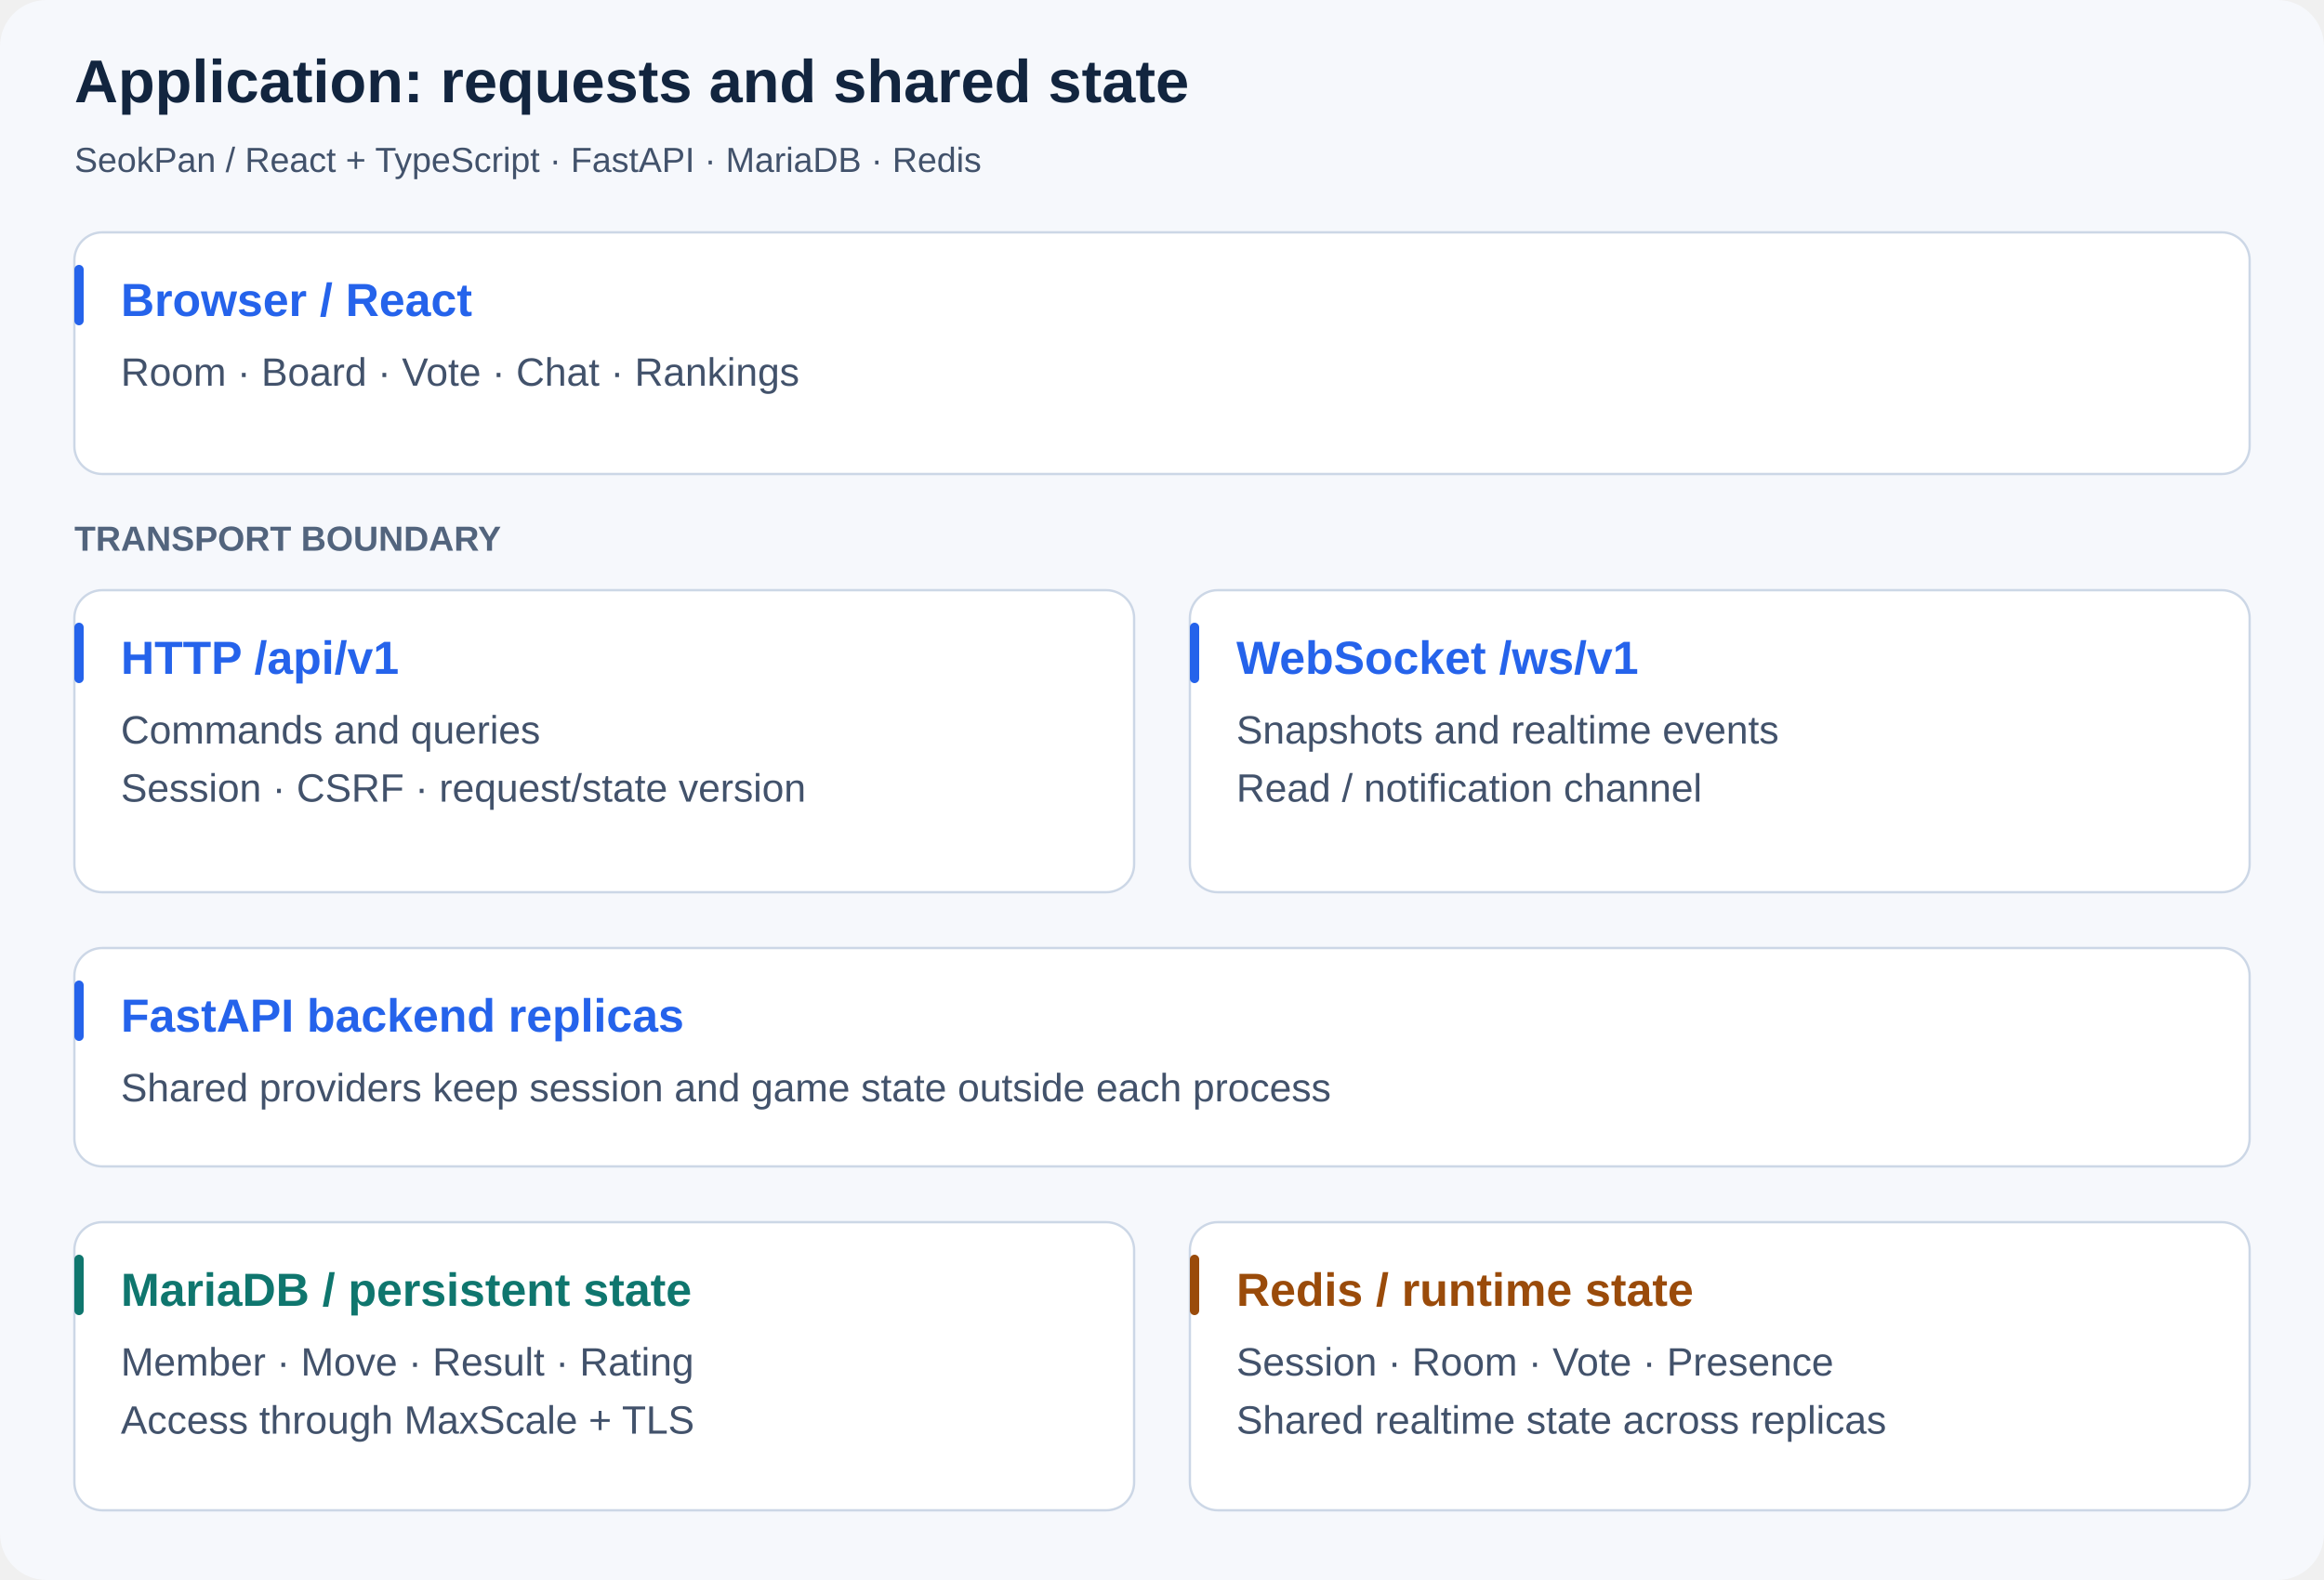
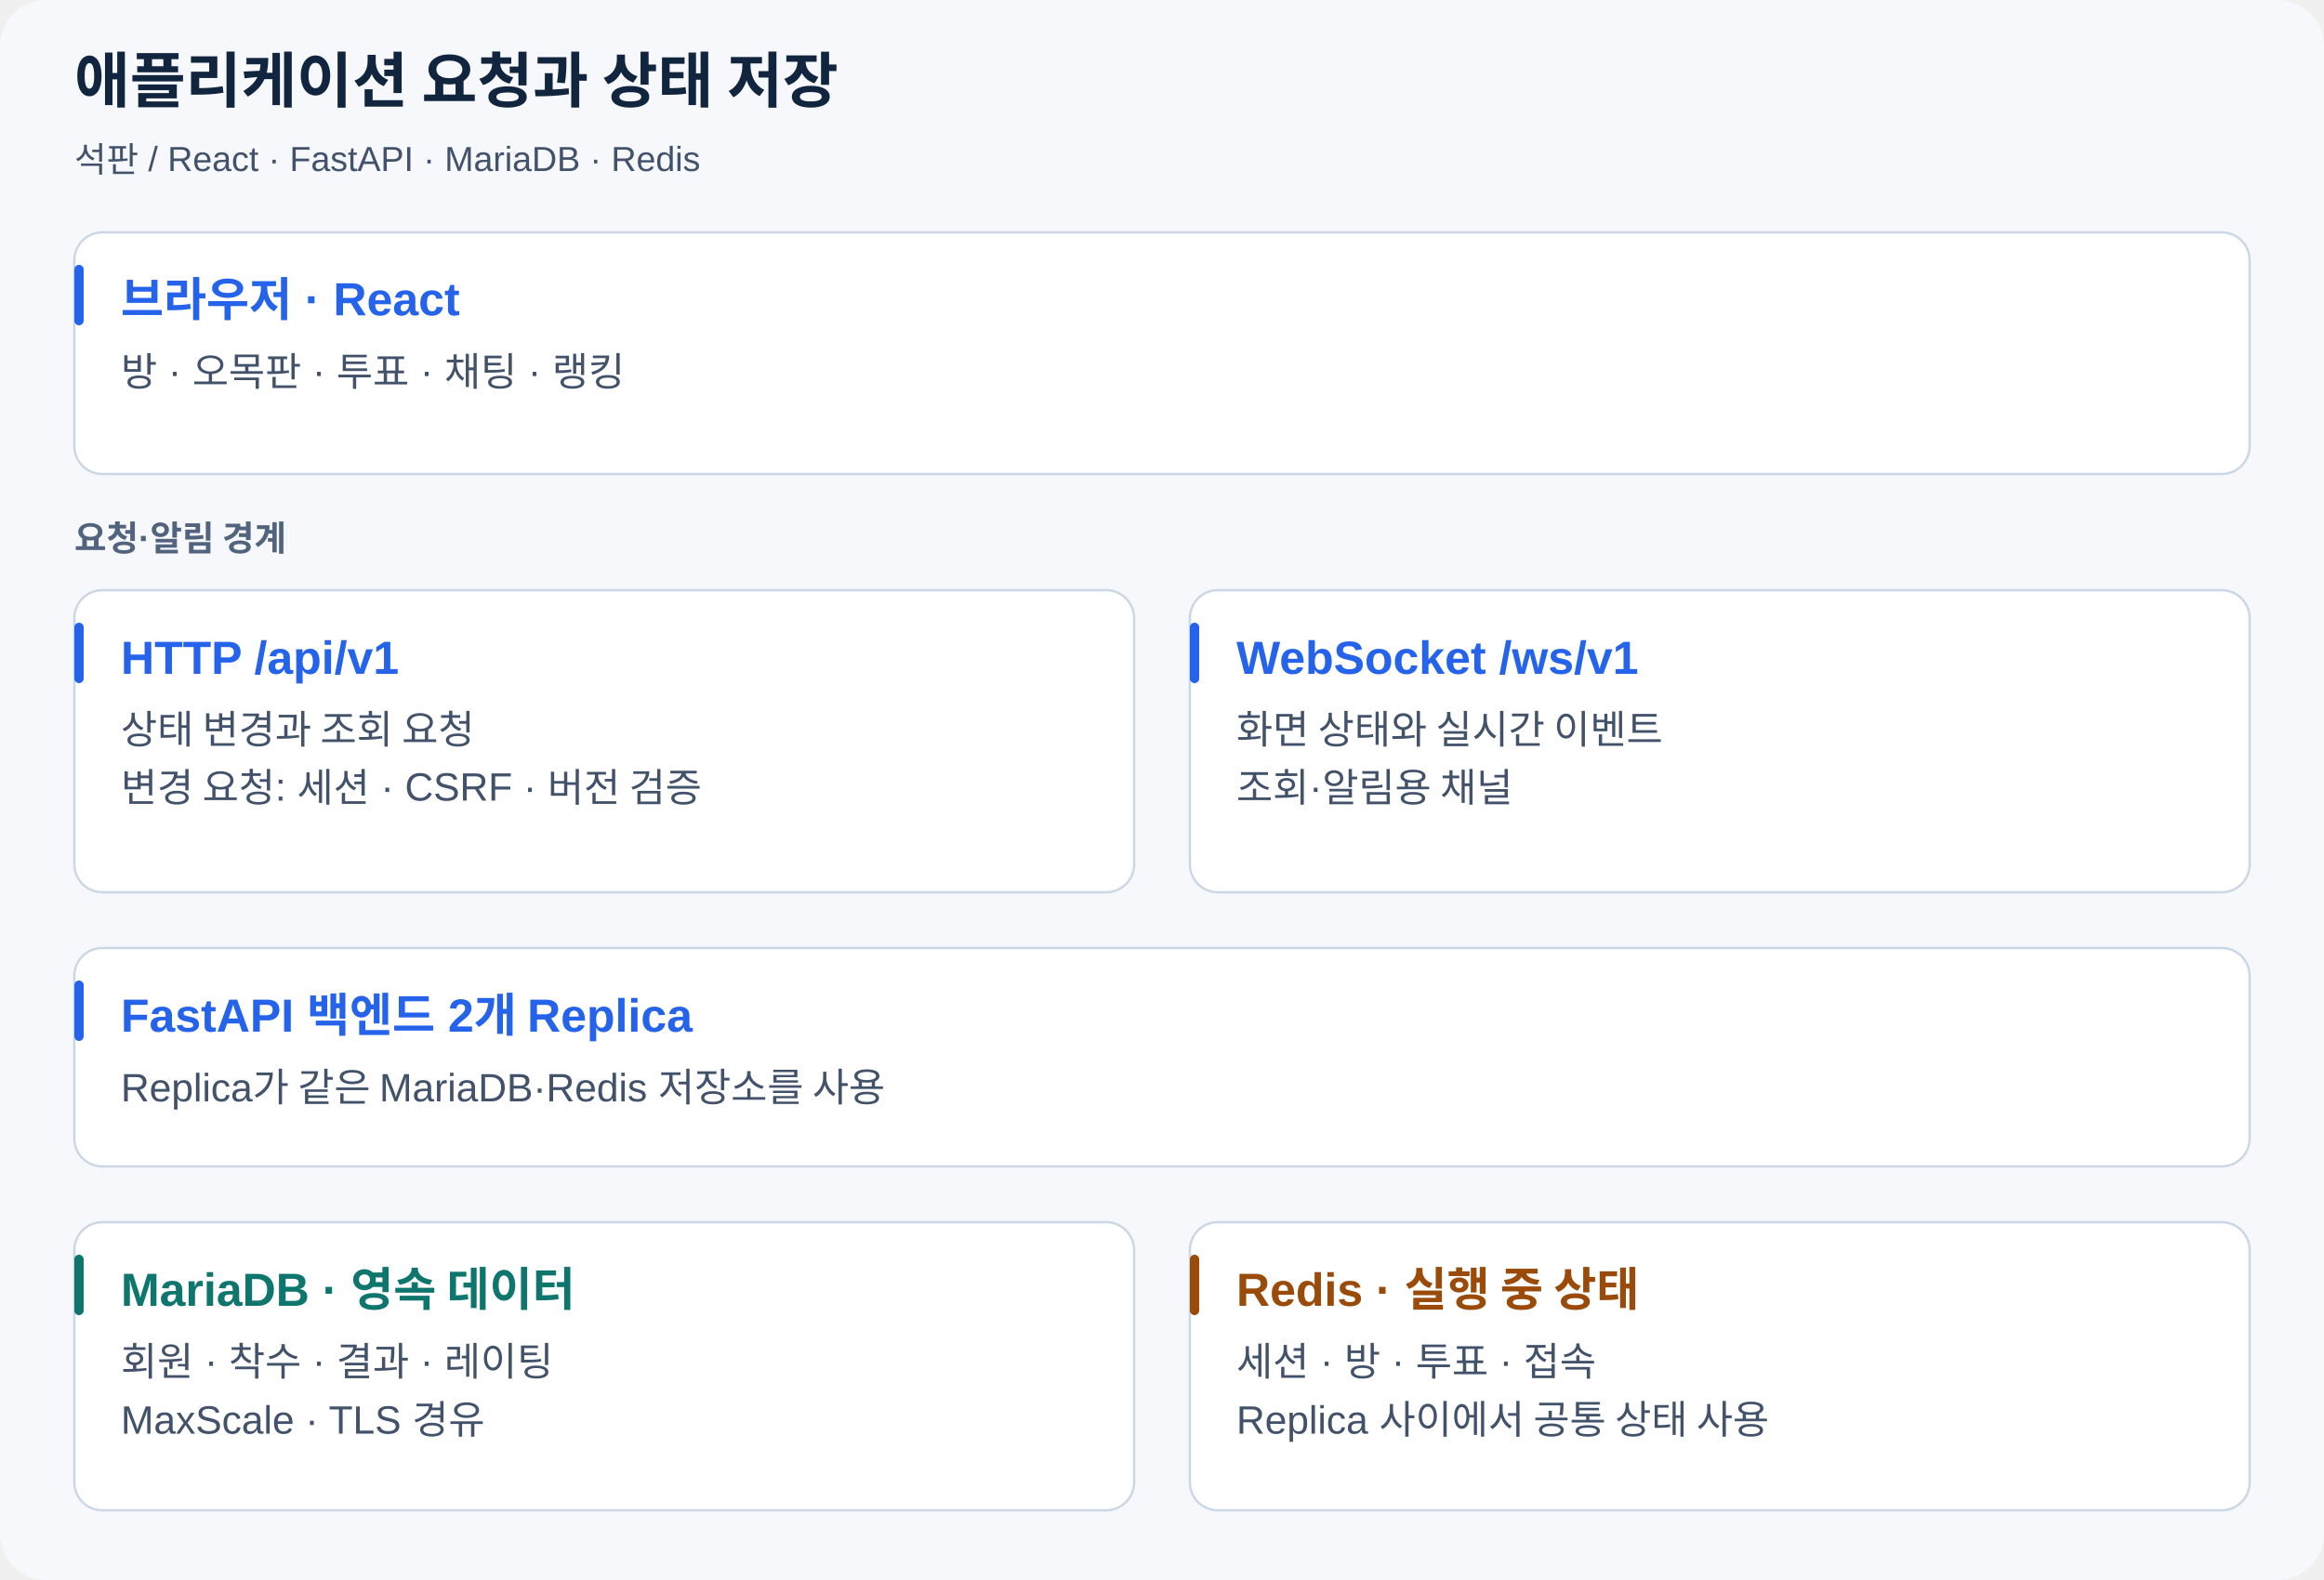
<svg xmlns="http://www.w3.org/2000/svg" width="1000" height="680" viewBox="0 0 1000 680" role="img" aria-labelledby="title desc">
  <rect width="1000" height="680" rx="20" fill="#f6f8fc" />
-   <text x="32" y="44" font-family="Arial,Helvetica,sans-serif" font-size="26" font-weight="700" fill="#12253f">Application: requests and shared state</text>
-   <text x="32" y="74" font-family="Arial,Helvetica,sans-serif" font-size="15" font-weight="400" fill="#42526b">SeokPan / React + TypeScript · FastAPI · MariaDB · Redis</text>
+   <text x="32" y="44" font-family="Arial,Helvetica,sans-serif" font-size="26" font-weight="700" fill="#12253f">애플리케이션 요청과 상태 저장</text>
+   <text x="32" y="74" font-family="Arial,Helvetica,sans-serif" font-size="15" font-weight="400" fill="#42526b">석판 / React · FastAPI · MariaDB · Redis</text>
  <rect x="32" y="100" width="936" height="104" rx="12" fill="#fff" stroke="#ccd7e6" />
  <rect x="32" y="114" width="4" height="26" rx="2" fill="#2563eb" />
-   <text x="52" y="136" font-family="Arial,Helvetica,sans-serif" font-size="20" font-weight="700" fill="#2563eb">Browser / React</text>
-   <text x="52" y="166" font-family="Arial,Helvetica,sans-serif" font-size="17" font-weight="400" fill="#42526b">Room · Board · Vote · Chat · Rankings</text>
-   <text x="32" y="237" font-family="Arial,Helvetica,sans-serif" font-size="15" font-weight="700" fill="#52647d">TRANSPORT BOUNDARY</text>
+   <text x="52" y="136" font-family="Arial,Helvetica,sans-serif" font-size="20" font-weight="700" fill="#2563eb">브라우저 · React</text>
+   <text x="52" y="166" font-family="Arial,Helvetica,sans-serif" font-size="17" font-weight="400" fill="#42526b">방 · 오목판 · 투표 · 채팅 · 랭킹</text>
+   <text x="32" y="237" font-family="Arial,Helvetica,sans-serif" font-size="15" font-weight="700" fill="#52647d">요청·알림 경계</text>
  <rect x="32" y="254" width="456" height="130" rx="12" fill="#fff" stroke="#ccd7e6" />
  <rect x="32" y="268" width="4" height="26" rx="2" fill="#2563eb" />
  <text x="52" y="290" font-family="Arial,Helvetica,sans-serif" font-size="20" font-weight="700" fill="#2563eb">HTTP  /api/v1</text>
-   <text x="52" y="320" font-family="Arial,Helvetica,sans-serif" font-size="17" font-weight="400" fill="#42526b">Commands and queries</text>
-   <text x="52" y="345" font-family="Arial,Helvetica,sans-serif" font-size="17" font-weight="400" fill="#42526b">Session · CSRF · request/state version</text>
+   <text x="52" y="320" font-family="Arial,Helvetica,sans-serif" font-size="17" font-weight="400" fill="#42526b">상태 변경과 조회 요청</text>
+   <text x="52" y="345" font-family="Arial,Helvetica,sans-serif" font-size="17" font-weight="400" fill="#42526b">변경 요청: 세션 · CSRF · 버전 검증</text>
  <rect x="512" y="254" width="456" height="130" rx="12" fill="#fff" stroke="#ccd7e6" />
  <rect x="512" y="268" width="4" height="26" rx="2" fill="#2563eb" />
  <text x="532" y="290" font-family="Arial,Helvetica,sans-serif" font-size="20" font-weight="700" fill="#2563eb">WebSocket  /ws/v1</text>
-   <text x="532" y="320" font-family="Arial,Helvetica,sans-serif" font-size="17" font-weight="400" fill="#42526b">Snapshots and realtime events</text>
-   <text x="532" y="345" font-family="Arial,Helvetica,sans-serif" font-size="17" font-weight="400" fill="#42526b">Read / notification channel</text>
+   <text x="532" y="320" font-family="Arial,Helvetica,sans-serif" font-size="17" font-weight="400" fill="#42526b">화면 상태와 실시간 이벤트</text>
+   <text x="532" y="345" font-family="Arial,Helvetica,sans-serif" font-size="17" font-weight="400" fill="#42526b">조회·알림용 채널</text>
  <rect x="32" y="408" width="936" height="94" rx="12" fill="#fff" stroke="#ccd7e6" />
  <rect x="32" y="422" width="4" height="26" rx="2" fill="#2563eb" />
-   <text x="52" y="444" font-family="Arial,Helvetica,sans-serif" font-size="20" font-weight="700" fill="#2563eb">FastAPI backend replicas</text>
-   <text x="52" y="474" font-family="Arial,Helvetica,sans-serif" font-size="17" font-weight="400" fill="#42526b">Shared providers keep session and game state outside each process</text>
+   <text x="52" y="444" font-family="Arial,Helvetica,sans-serif" font-size="20" font-weight="700" fill="#2563eb">FastAPI 백엔드 2개 Replica</text>
+   <text x="52" y="474" font-family="Arial,Helvetica,sans-serif" font-size="17" font-weight="400" fill="#42526b">Replica가 같은 MariaDB·Redis 저장소를 사용</text>
  <rect x="32" y="526" width="456" height="124" rx="12" fill="#fff" stroke="#ccd7e6" />
  <rect x="32" y="540" width="4" height="26" rx="2" fill="#0f766e" />
-   <text x="52" y="562" font-family="Arial,Helvetica,sans-serif" font-size="20" font-weight="700" fill="#0f766e">MariaDB / persistent state</text>
-   <text x="52" y="592" font-family="Arial,Helvetica,sans-serif" font-size="17" font-weight="400" fill="#42526b">Member · Move · Result · Rating</text>
-   <text x="52" y="617" font-family="Arial,Helvetica,sans-serif" font-size="17" font-weight="400" fill="#42526b">Access through MaxScale + TLS</text>
+   <text x="52" y="562" font-family="Arial,Helvetica,sans-serif" font-size="20" font-weight="700" fill="#0f766e">MariaDB · 영속 데이터</text>
+   <text x="52" y="592" font-family="Arial,Helvetica,sans-serif" font-size="17" font-weight="400" fill="#42526b">회원 · 착수 · 결과 · 레이팅</text>
+   <text x="52" y="617" font-family="Arial,Helvetica,sans-serif" font-size="17" font-weight="400" fill="#42526b">MaxScale · TLS 경유</text>
  <rect x="512" y="526" width="456" height="124" rx="12" fill="#fff" stroke="#ccd7e6" />
  <rect x="512" y="540" width="4" height="26" rx="2" fill="#9a4b0a" />
-   <text x="532" y="562" font-family="Arial,Helvetica,sans-serif" font-size="20" font-weight="700" fill="#9a4b0a">Redis / runtime state</text>
-   <text x="532" y="592" font-family="Arial,Helvetica,sans-serif" font-size="17" font-weight="400" fill="#42526b">Session · Room · Vote · Presence</text>
-   <text x="532" y="617" font-family="Arial,Helvetica,sans-serif" font-size="17" font-weight="400" fill="#42526b">Shared realtime state across replicas</text>
+   <text x="532" y="562" font-family="Arial,Helvetica,sans-serif" font-size="20" font-weight="700" fill="#9a4b0a">Redis · 실행 중 상태</text>
+   <text x="532" y="592" font-family="Arial,Helvetica,sans-serif" font-size="17" font-weight="400" fill="#42526b">세션 · 방 · 투표 · 접속</text>
+   <text x="532" y="617" font-family="Arial,Helvetica,sans-serif" font-size="17" font-weight="400" fill="#42526b">Replica 사이에서 공통 상태 사용</text>
</svg>
